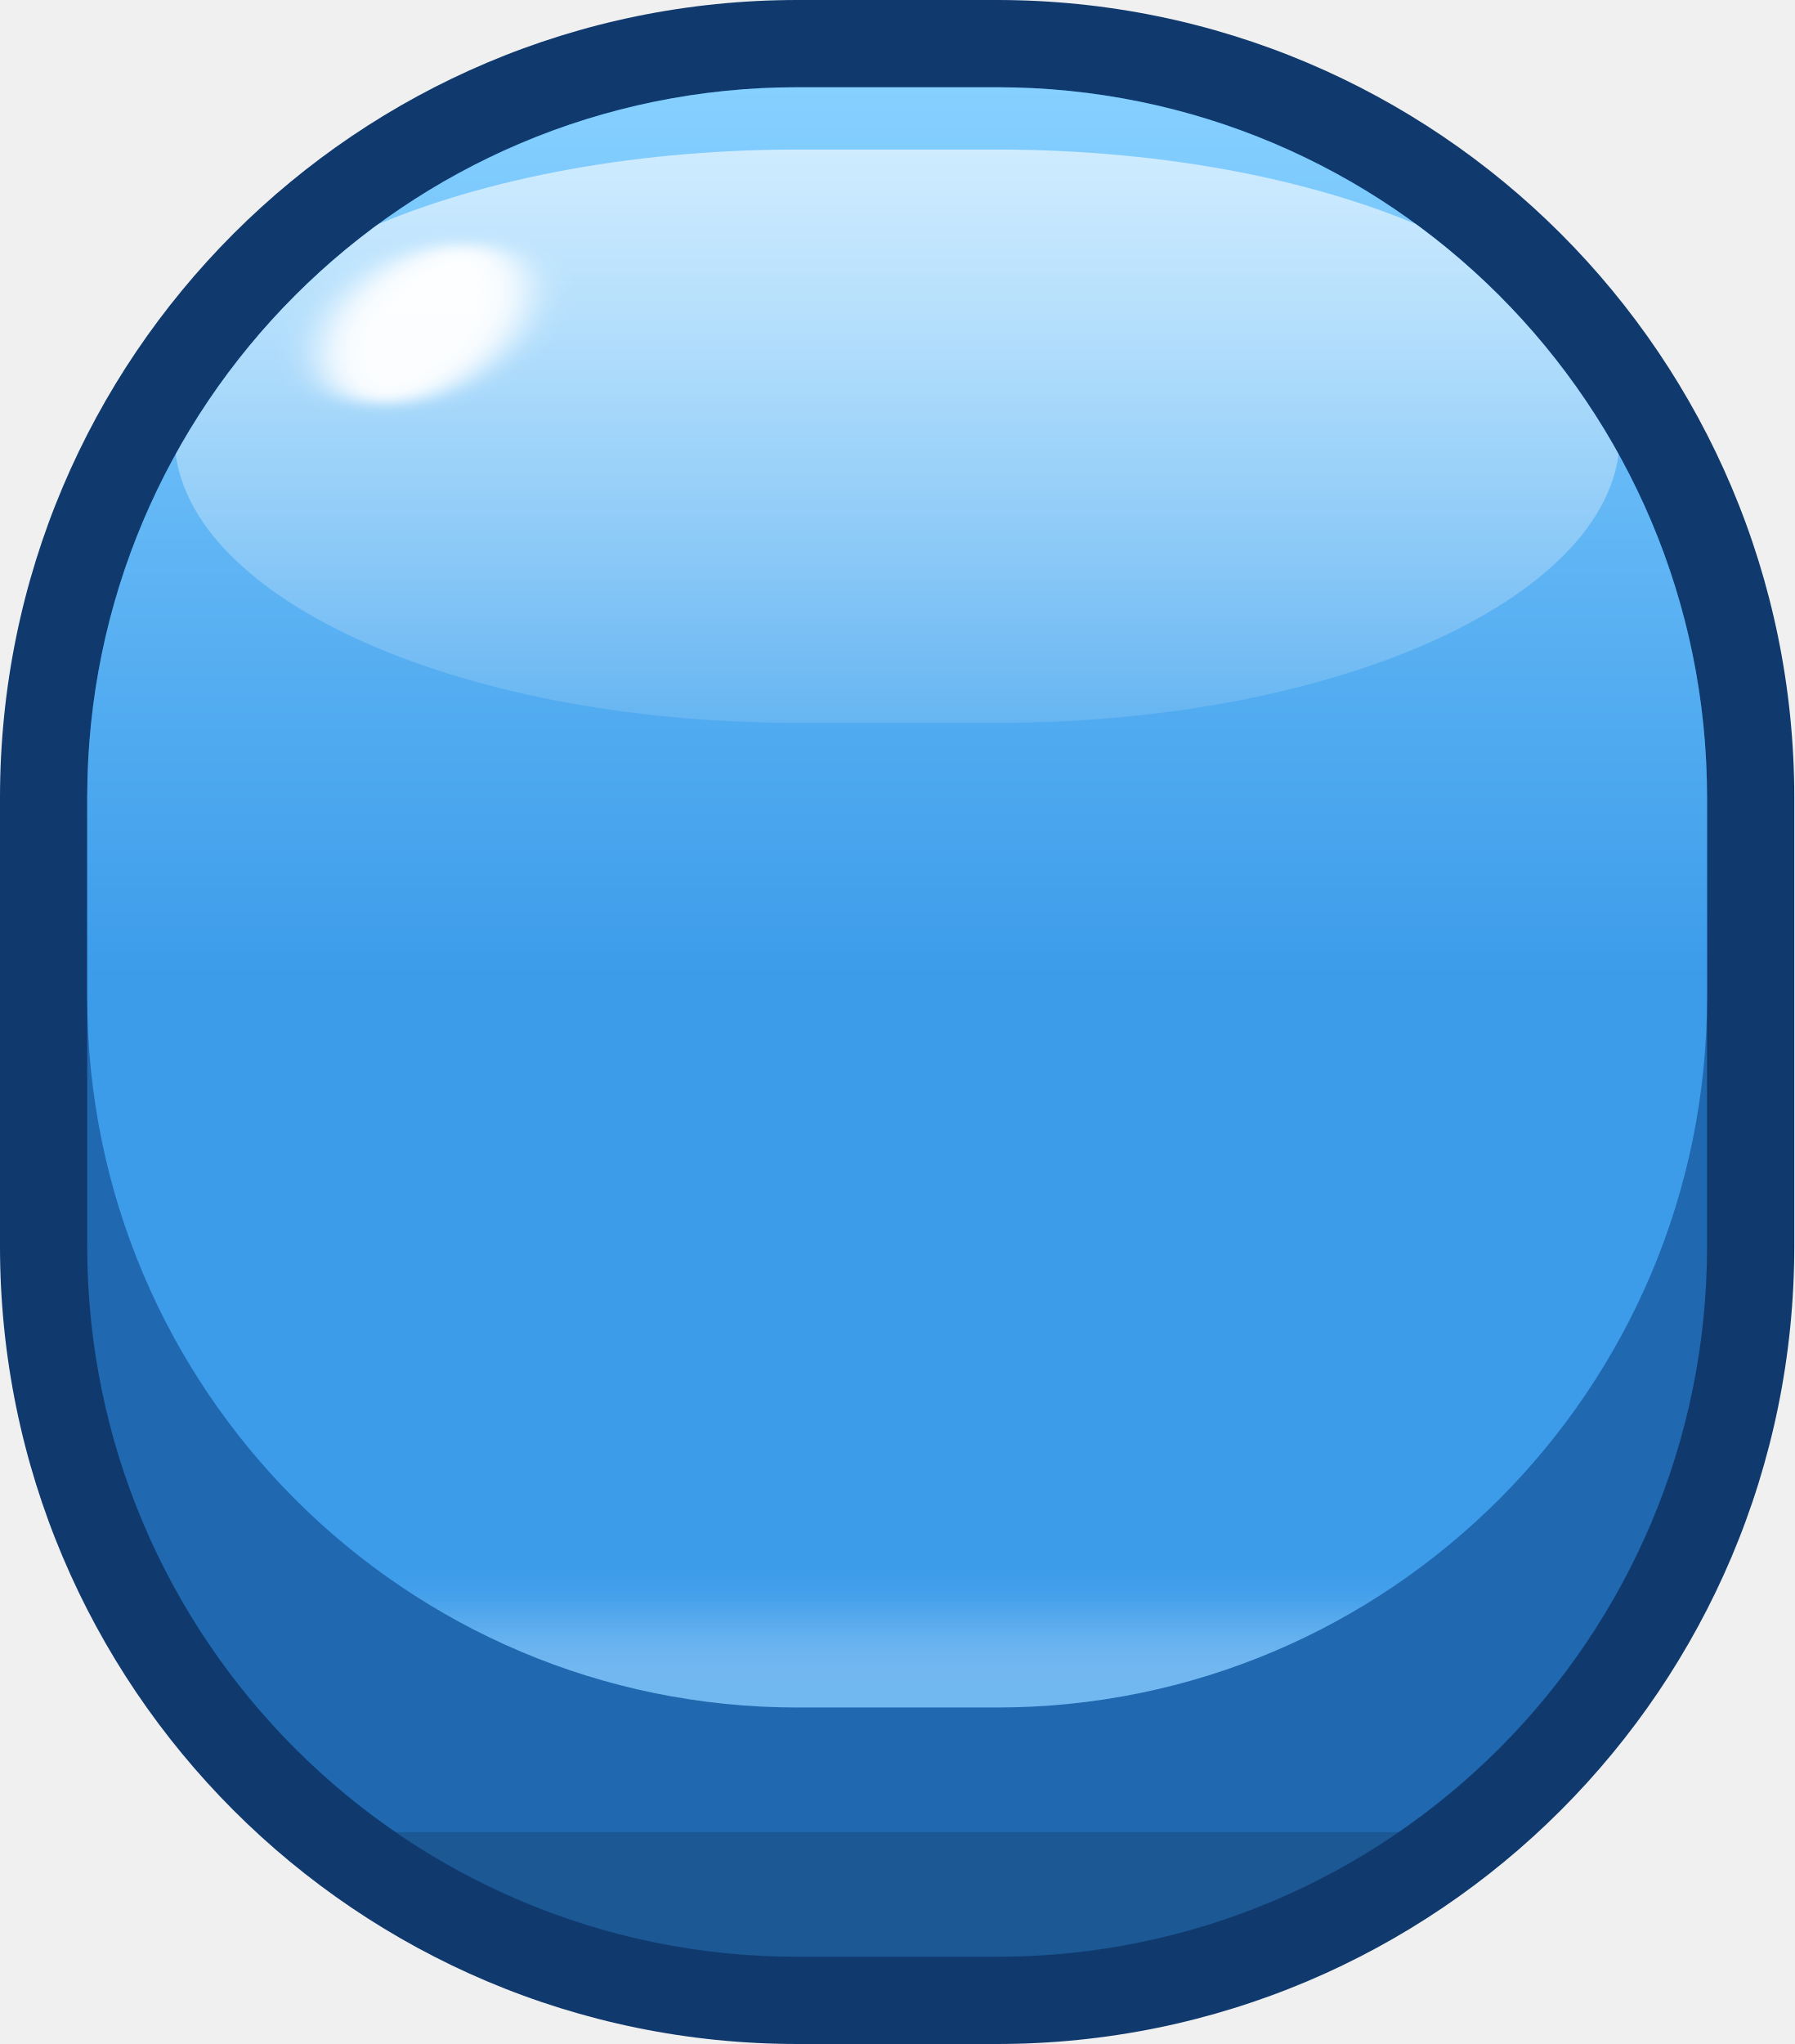
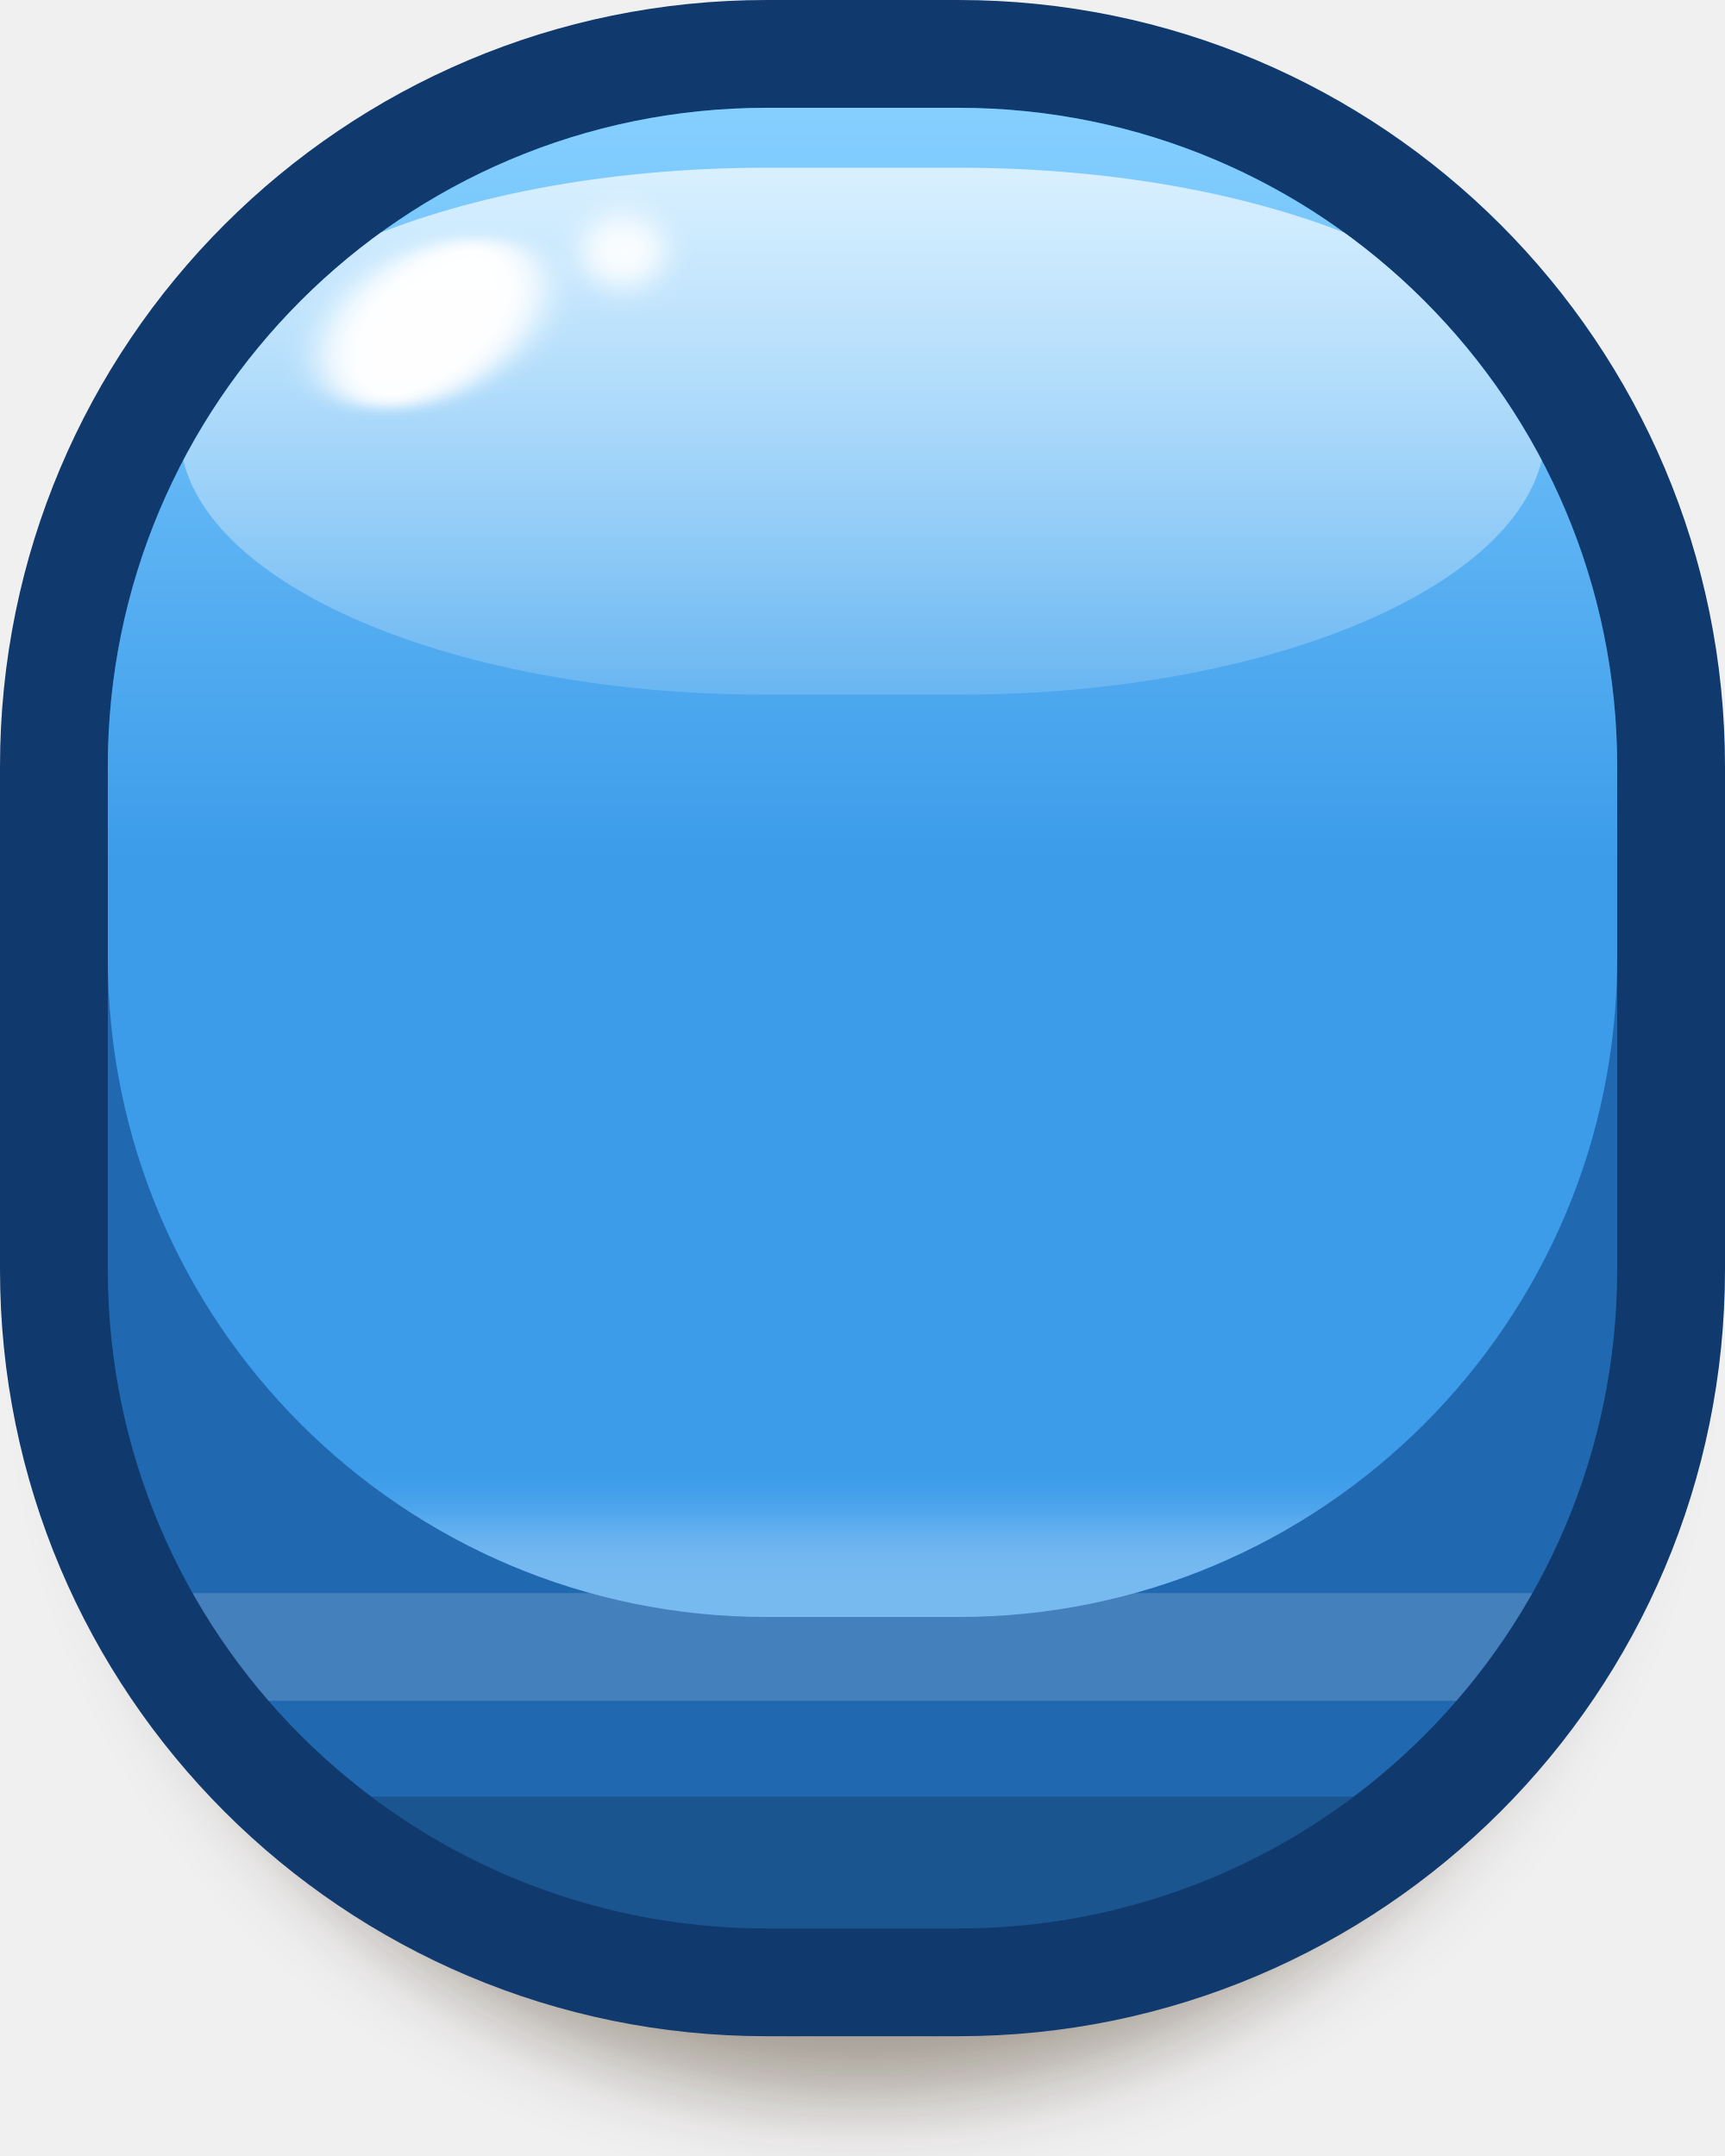
- <svg xmlns="http://www.w3.org/2000/svg" width="144" height="164" viewBox="0 0 144 164">
+ <svg xmlns="http://www.w3.org/2000/svg" width="144" height="180" viewBox="0 0 144 180">
  <defs>
    <filter id="b1" x="-60%" y="-60%" width="220%" height="220%">
      <feGaussianBlur stdDeviation="1.2" />
    </filter>
    <filter id="b2" x="-60%" y="-60%" width="220%" height="220%">
      <feGaussianBlur stdDeviation="2.2" />
    </filter>
    <filter id="b3" x="-60%" y="-60%" width="220%" height="220%">
      <feGaussianBlur stdDeviation="3.5" />
    </filter>
    <filter id="b5" x="-60%" y="-60%" width="220%" height="220%">
      <feGaussianBlur stdDeviation="5" />
    </filter>
    <filter id="b8" x="-60%" y="-60%" width="220%" height="220%">
      <feGaussianBlur stdDeviation="8" />
    </filter>
    <filter id="b12" x="-60%" y="-60%" width="220%" height="220%">
      <feGaussianBlur stdDeviation="12" />
    </filter>
-     <linearGradient id="g11" x1="0" y1="0" x2="0" y2="1">
-       <stop offset="0" stop-color="#2068b0" />
-       <stop offset="1" stop-color="#2068b0" />
-     </linearGradient>
-     <clipPath id="c12">
-       <rect x="7" y="7" width="130" height="150" rx="57" fill="#000" />
+     <clipPath id="c9">
+       <rect x="9" y="9" width="126" height="152" rx="55" fill="#000" />
    </clipPath>
-     <linearGradient id="g13" x1="0" y1="0" x2="0" y2="1">
+     <linearGradient id="g10" x1="0" y1="0" x2="0" y2="1">
      <stop offset="0" stop-color="#86d0ff" />
-       <stop offset="0.55" stop-color="#3c9cea" />
+       <stop offset="0.5" stop-color="#3c9cea" />
      <stop offset="1" stop-color="#3c9cea" />
    </linearGradient>
-     <clipPath id="c14">
-       <rect x="7" y="7" width="130" height="130" rx="57" fill="#000" />
+     <clipPath id="c11">
+       <rect x="9" y="9" width="126" height="126" rx="55" fill="#000" />
    </clipPath>
-     <linearGradient id="g15" x1="0" y1="0" x2="0" y2="1">
-       <stop offset="0" stop-color="#fff" stop-opacity="0.62" />
-       <stop offset="1" stop-color="#fff" stop-opacity="0.12" />
+     <linearGradient id="g12" x1="0" y1="0" x2="0" y2="1">
+       <stop offset="0" stop-color="#fff" stop-opacity="0.7" />
+       <stop offset="1" stop-color="#fff" stop-opacity="0.16" />
    </linearGradient>
  </defs>
-   <rect x="0" y="0" width="144" height="164" rx="64" fill="#103a6e" />
-   <rect x="7" y="7" width="130" height="150" rx="57" fill="url(#g11)" />
-   <g clip-path="url(#c12)">
-     <rect x="7" y="147" width="130" height="12" rx="0" fill="#000" opacity=".16" />
+   <rect x="8" y="14" width="128" height="161" rx="64" fill="#2a1206" opacity=".38" filter="url(#b3)" />
+   <rect x="0" y="0" width="144" height="170" rx="64" fill="#103a6e" />
+   <rect x="9" y="9" width="126" height="152" rx="55" fill="#2068b0" />
+   <g clip-path="url(#c9)">
+     <rect x="9" y="150" width="126" height="13" rx="0" fill="#000" opacity=".18" />
+     <rect x="9" y="133" width="126" height="9" rx="0" fill="#fff" opacity=".16" />
  </g>
-   <rect x="7" y="7" width="130" height="130" rx="57" fill="url(#g13)" />
-   <g clip-path="url(#c14)">
-     <rect x="14" y="12" width="116" height="46" rx="50" fill="url(#g15)" />
-     <ellipse cx="34" cy="26" rx="9" ry="5.5" fill="#fff" opacity="0.95" filter="url(#b1)" transform="rotate(-28 34 26)" />
-     <rect x="3" y="130" width="138" height="12" rx="0" fill="#fff" opacity=".28" filter="url(#b2)" />
+   <rect x="9" y="9" width="126" height="126" rx="55" fill="url(#g10)" />
+   <g clip-path="url(#c11)">
+     <rect x="15" y="14" width="114" height="44" rx="49" fill="url(#g12)" />
+     <ellipse cx="36" cy="27" rx="10" ry="6" fill="#fff" opacity="0.98" filter="url(#b1)" transform="rotate(-28 36 27)" />
+     <ellipse cx="52" cy="21" rx="3.5" ry="3" fill="#fff" opacity="0.9" filter="url(#b1)" />
+     <rect x="5" y="127" width="134" height="13" rx="0" fill="#fff" opacity=".3" filter="url(#b2)" />
  </g>
</svg>
